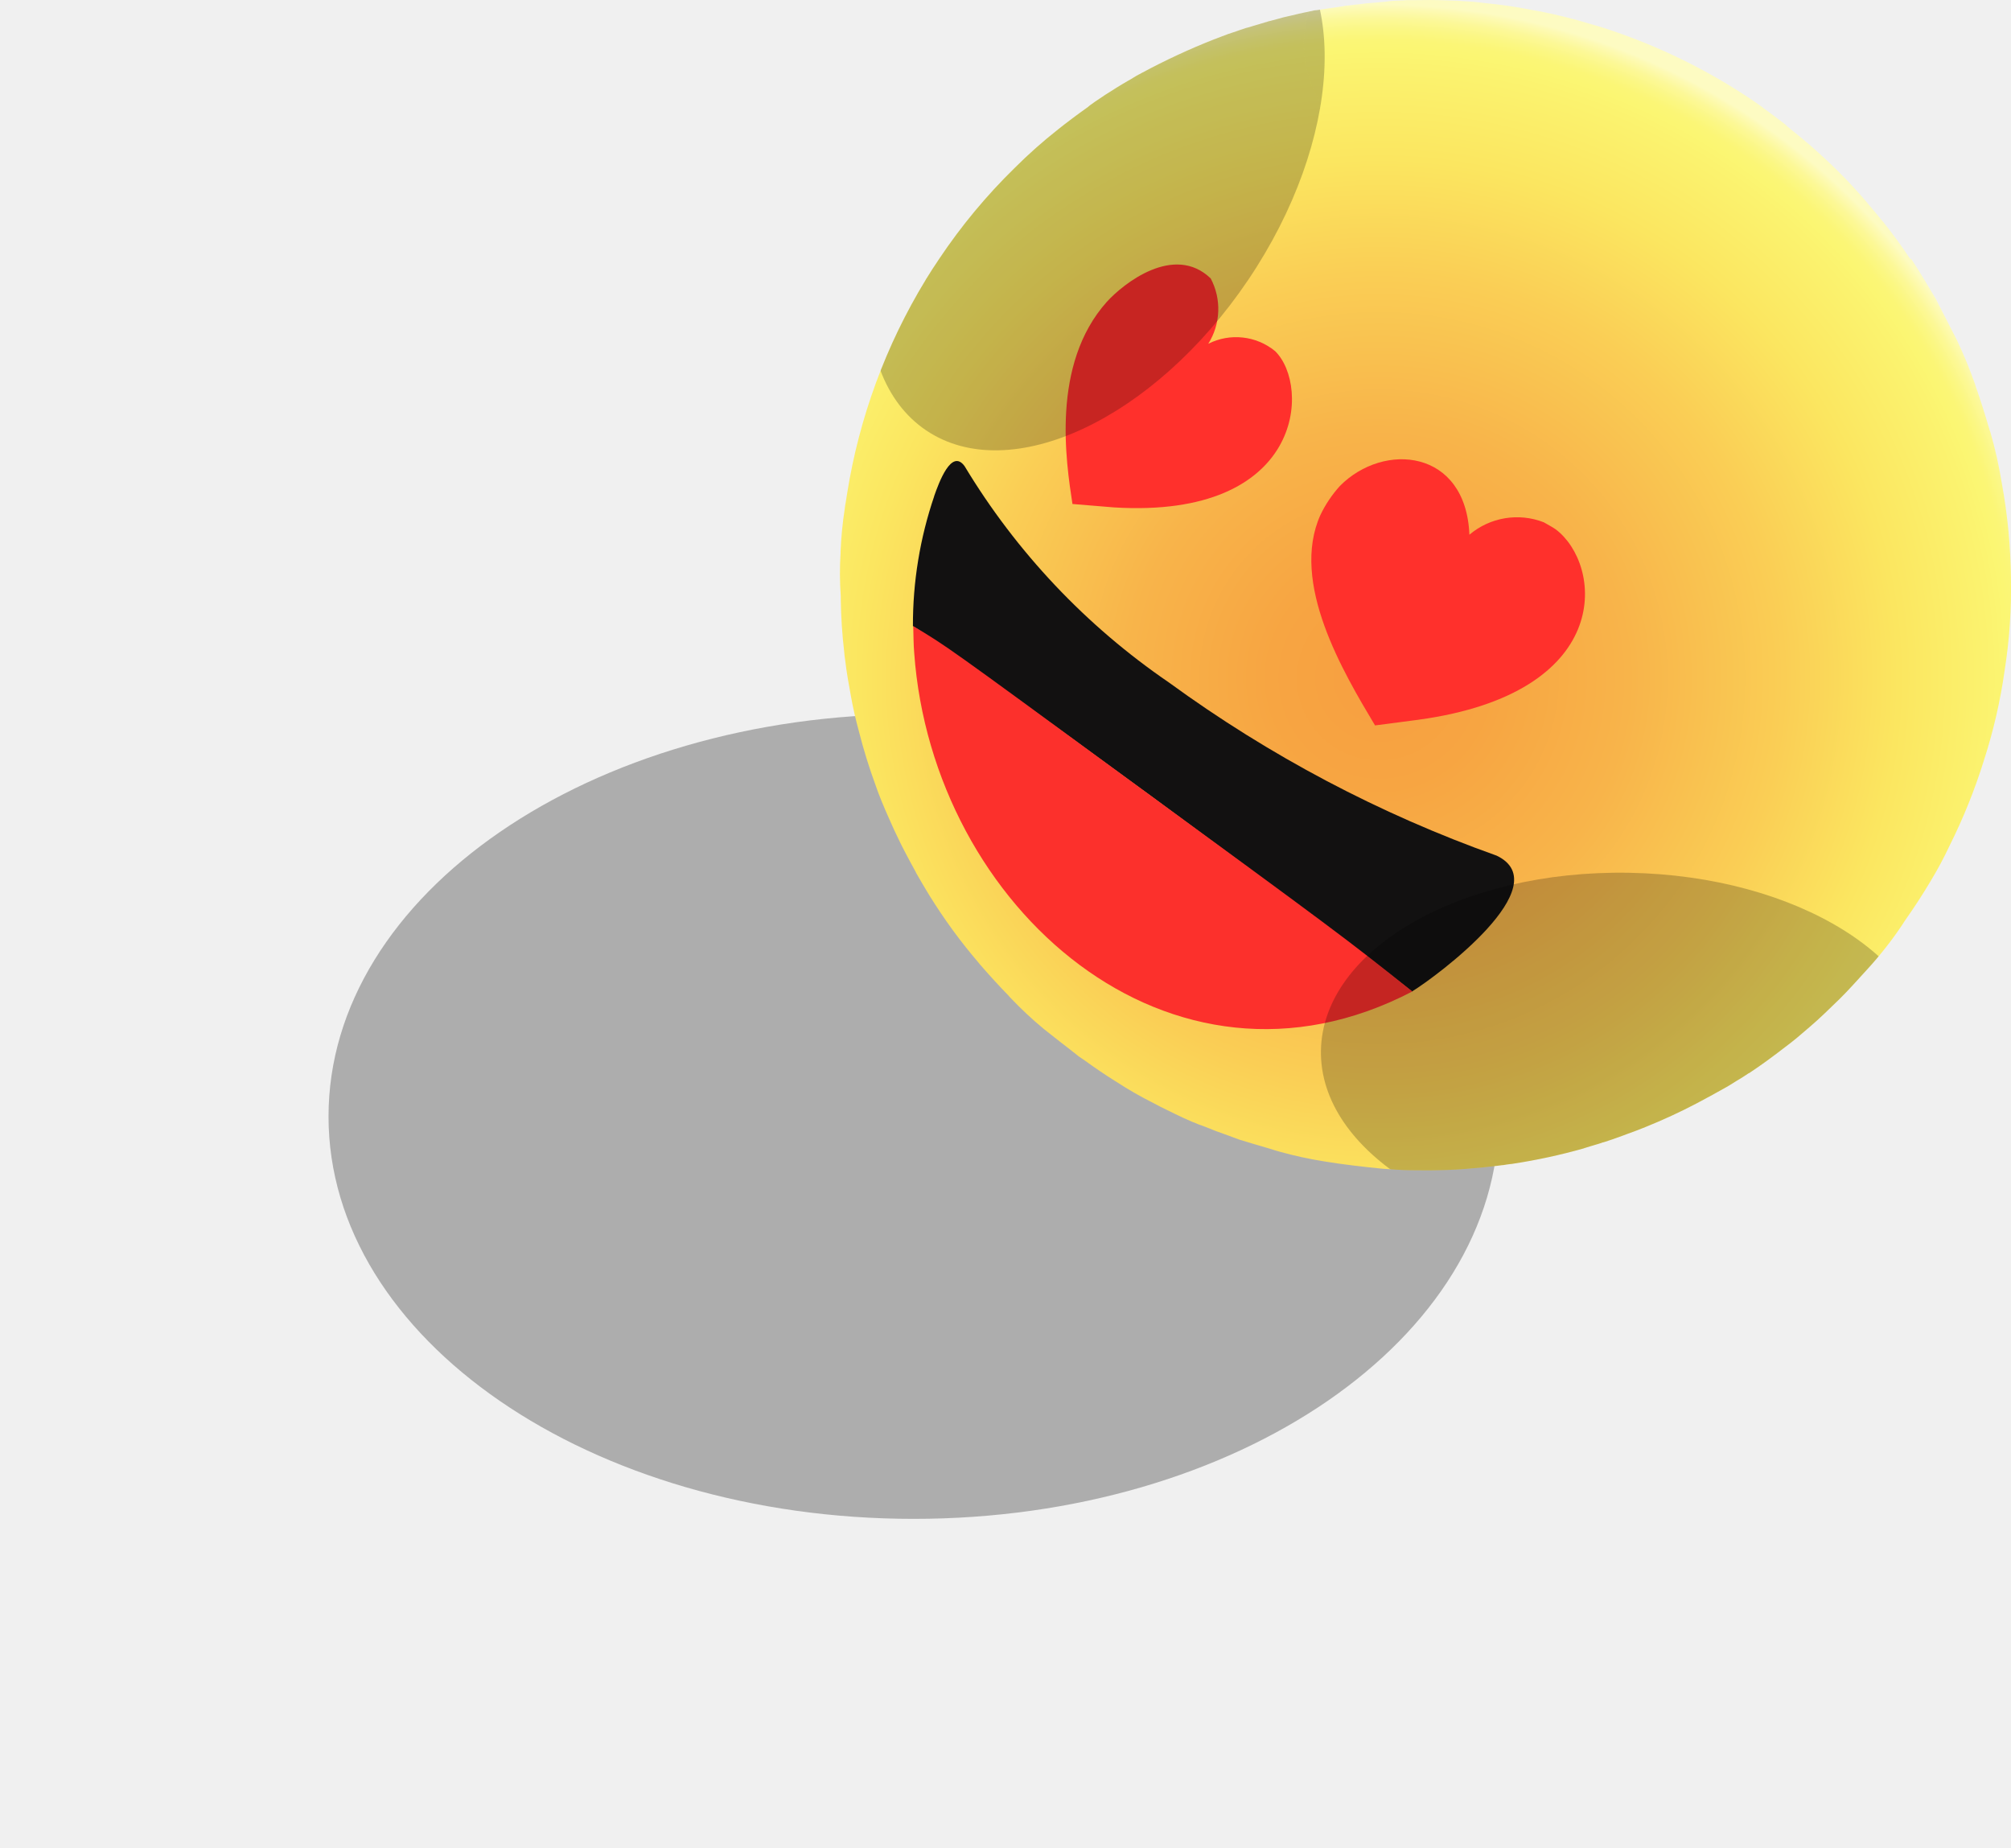
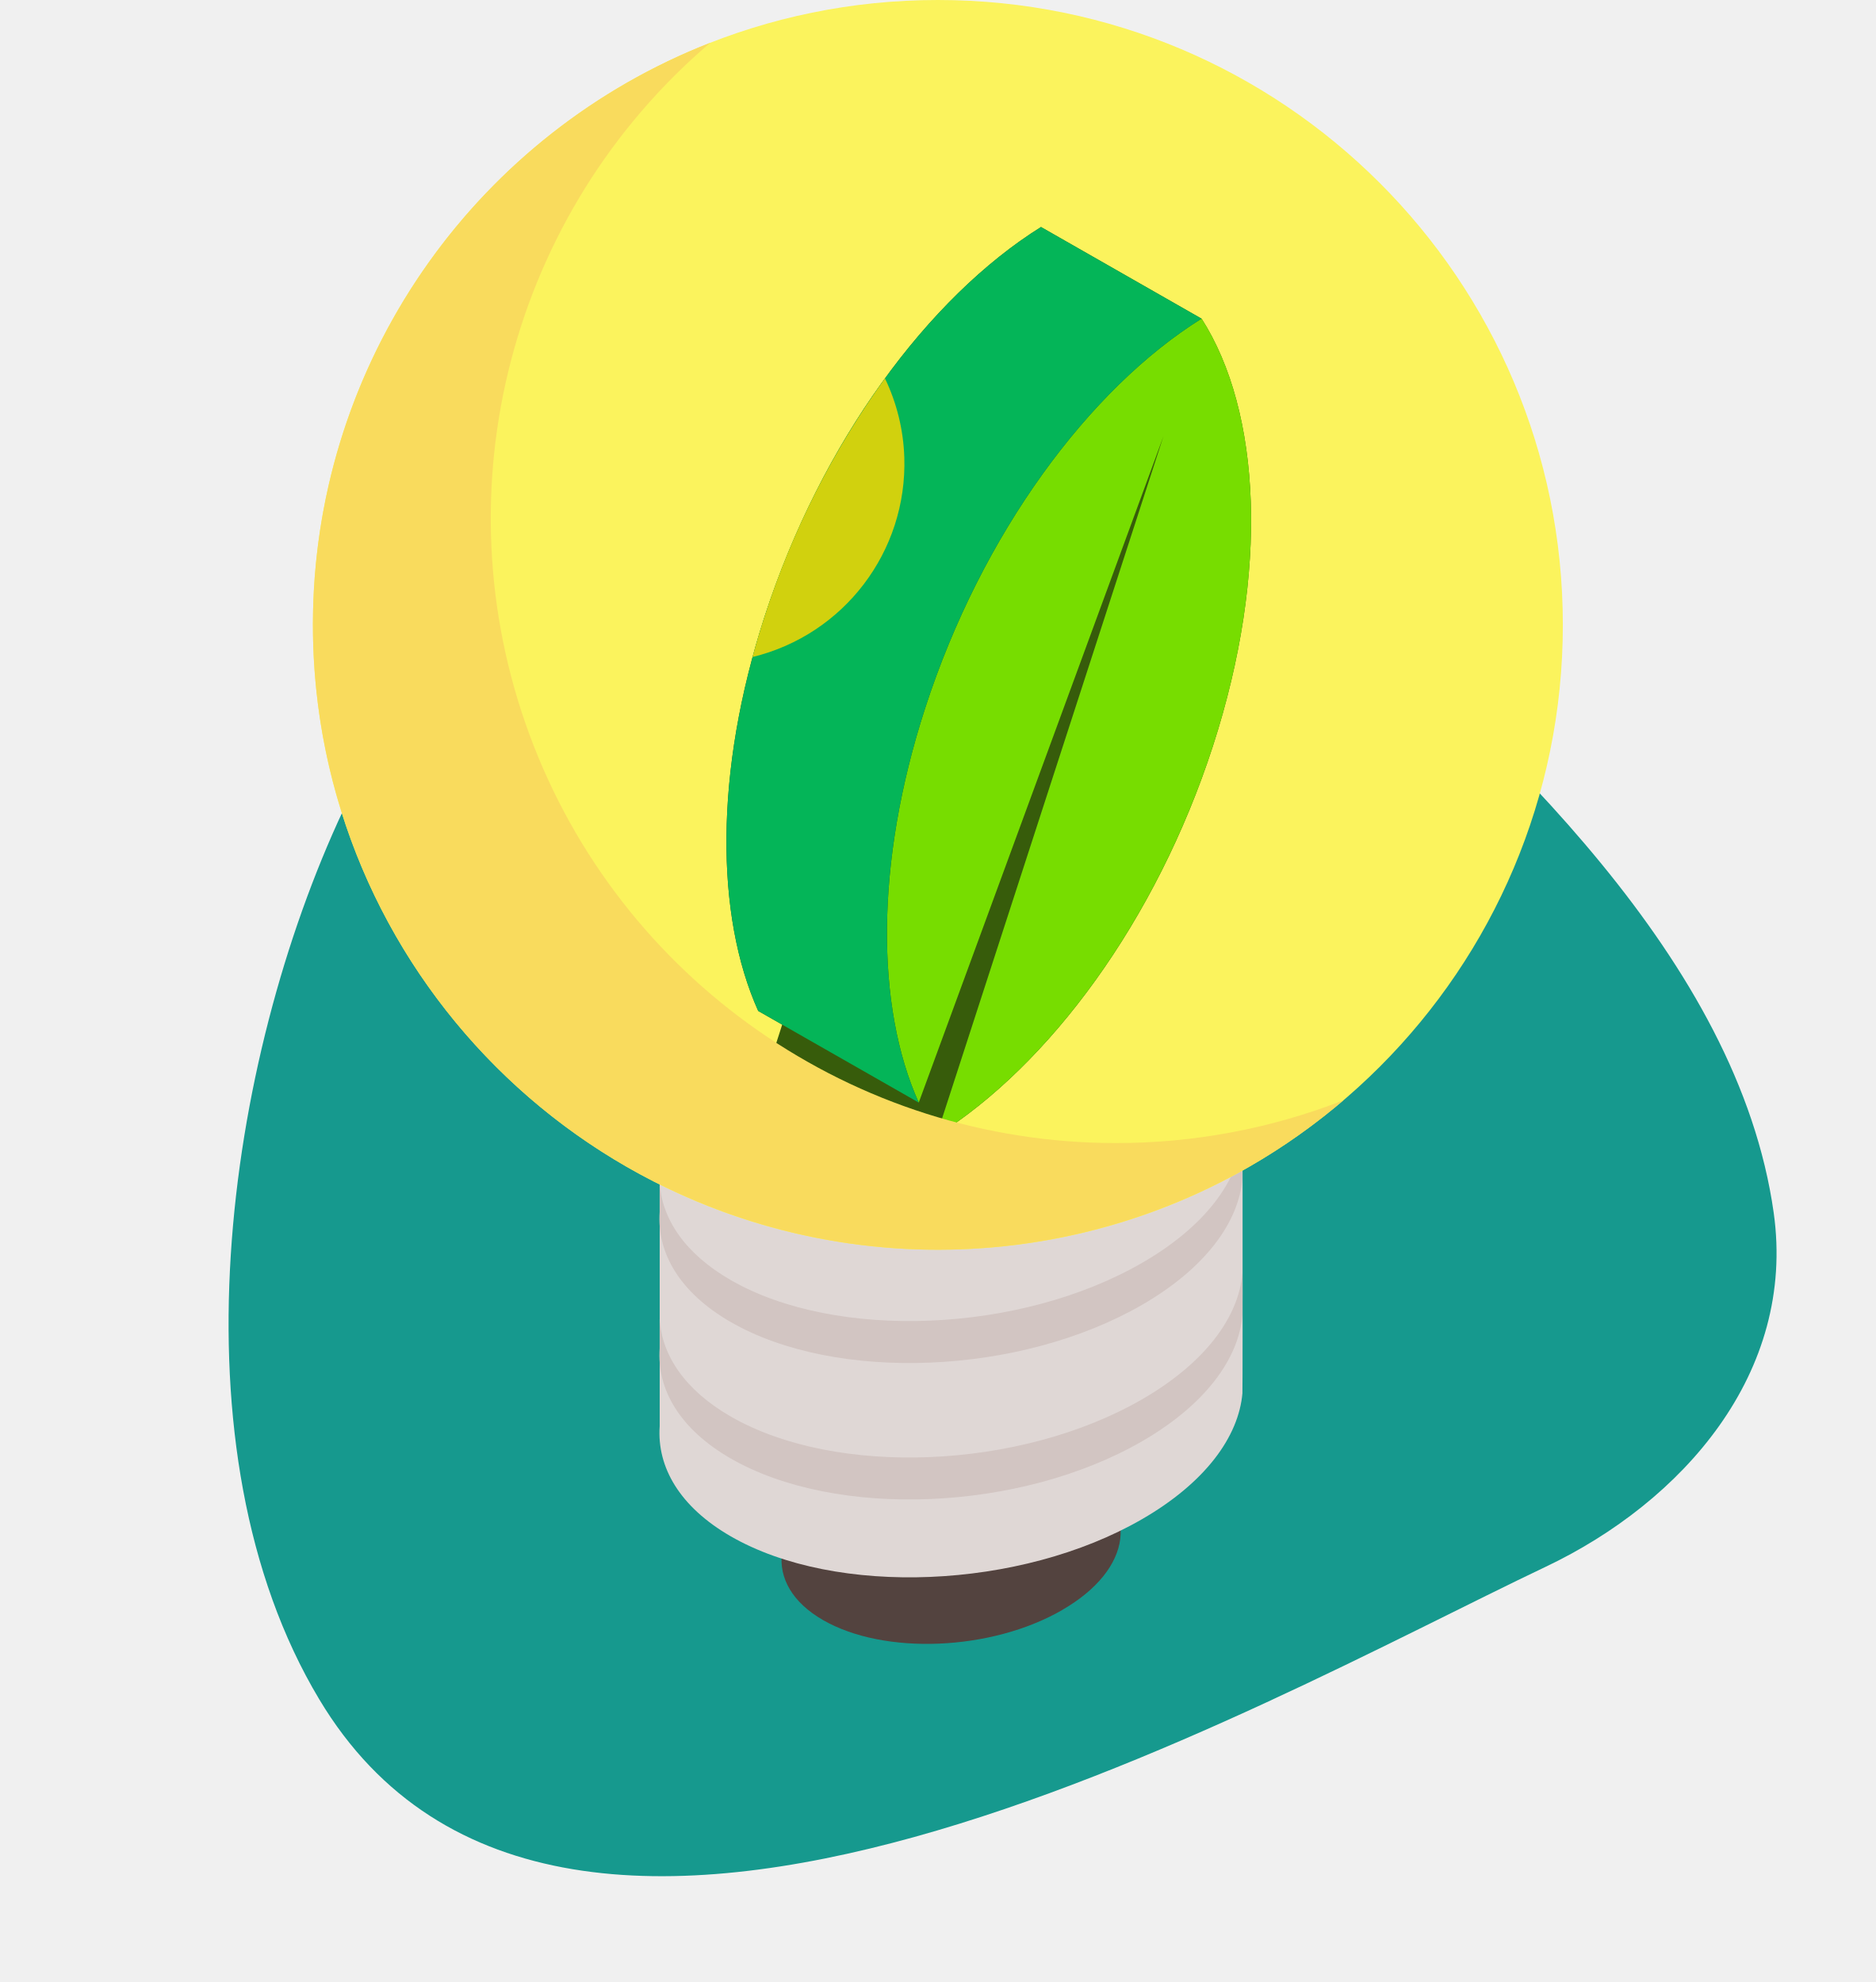
- <svg xmlns="http://www.w3.org/2000/svg" xmlns:xlink="http://www.w3.org/1999/xlink" width="82.478" height="75.758" viewBox="0 0 82.478 75.758">
+ <svg xmlns="http://www.w3.org/2000/svg" width="119.586" height="126.373" viewBox="0 0 119.586 126.373">
  <defs>
-     <radialGradient id="radial-gradient" cx="0.471" cy="0.58" r="0.575" gradientTransform="matrix(-0.999, -0.004, -0.004, 1, 0.933, 0.001)" gradientUnits="objectBoundingBox">
-       <stop offset="0" stop-color="#f79f40" />
-       <stop offset="0.163" stop-color="#f7a542" />
-       <stop offset="0.371" stop-color="#f8b44a" />
-       <stop offset="0.601" stop-color="#face55" />
-       <stop offset="0.771" stop-color="#fbe660" />
-       <stop offset="0.91" stop-color="#fbf36f" />
-       <stop offset="0.932" stop-color="#fbf672" />
-       <stop offset="0.947" stop-color="#fbf676" />
-       <stop offset="0.962" stop-color="#fbf783" />
-       <stop offset="0.978" stop-color="#fcf897" />
-       <stop offset="0.994" stop-color="#fdfab4" />
-       <stop offset="1" stop-color="#fdfbc2" />
-     </radialGradient>
    <clipPath id="clip-path">
-       <path id="Trazado_116496" data-name="Trazado 116496" d="M52.65,29.84v-.06c0-.11-.03-.77-.15-1.75-.01-.09-.02-.17-.03-.26-.02-.12-.04-.25-.06-.38a23.894,23.894,0,0,0-3.15-8.77c0-.01-.01-.01-.01-.02-.17-.29-.35-.57-.54-.85h0a23.353,23.353,0,0,0-3.06-3.74,20.449,20.449,0,0,0-1.77-1.6c-.39-.32-.78-.62-1.19-.91a.265.265,0,0,1-.06-.05l-.05-.04-.21-.15c-.26-.18-.55-.37-.86-.57h0c-.01-.01-.02-.01-.03-.02-.15-.09-.3-.19-.47-.28-.07-.04-.15-.09-.22-.13s-.12-.07-.19-.11a1.092,1.092,0,0,0-.15-.08,25.413,25.413,0,0,0-2.93-1.4c-.26-.11-.47-.18-.58-.23l-.18-.07-.18-.07c-.01,0-.02-.01-.03-.01l-.04-.01-.3-.1-.04-.01c-.01,0-.03-.01-.04-.01l-.2-.07a2.759,2.759,0,0,0-.27-.08l-.23-.07c-.04-.01-.09-.03-.13-.04-.01,0-.03-.01-.04-.01s-.03-.01-.05-.01a.636.636,0,0,1-.07-.02l-.26-.07-.22-.06c-.07-.02-.14-.03-.21-.05h-.01l-.13-.03-.25-.06-.18-.04a2.049,2.049,0,0,0-.24-.05c-.01,0-.03-.01-.04-.01-.06-.01-.12-.03-.18-.04l-.11-.02-.13-.03h-.02l-.04-.01c-.02,0-.05-.01-.07-.01a1.766,1.766,0,0,1-.2-.04.6.6,0,0,0-.12-.02h0a2.068,2.068,0,0,1-.22-.04l-.19-.03c-.03-.01-.07-.01-.11-.02a.985.985,0,0,0-.17-.02,1,1,0,0,0-.16-.02l-.27-.03-.25-.03c-.03,0-.05-.01-.08-.01h-.02a1.641,1.641,0,0,0-.23-.02l-.34-.03c-.08-.01-.16-.01-.23-.02-.09-.01-.17-.01-.26-.02s-.18-.01-.27-.02A.97.97,0,0,1,29.76,7h-.37c-.48-.01-.96-.01-1.45,0-.11,0-.21,0-.31.01s-.22.01-.32.02c-.07,0-.13.01-.19.01-.16.01-.31.02-.46.04-.05,0-.11.01-.16.01-.22.02-.43.04-.64.07-.1.01-.2.02-.3.04h-.01c-.02,0-.04.01-.06.01q-.24.03-.45.06c-.11.02-.23.04-.34.05-.26.04-.47.08-.61.11-.7.14-1.38.3-2.06.5-.41.11-.77.22-1.21.38a24.021,24.021,0,0,0-5.31,2.61h0c-.17.11-.33.22-.49.33a.265.265,0,0,0-.06.05c-.28.2-.56.4-.84.61a.423.423,0,0,1-.07.05l-.02.02-.02.02c-.01.01-.02.02-.03.02s-.02.01-.03.02c-.08.06-.15.12-.23.18-.15.12-.3.24-.44.36-.08.07-.16.13-.24.2-.16.14-.32.27-.46.4l-.02.02-.02.02c-.03.03-.07.06-.1.09-.75.69-1.21,1.19-1.24,1.22-.23.25-.46.51-.69.77-.16.19-.33.38-.5.59-.01.01-.02.03-.04.04l-.03.03c-.34.42-.69.89-1.08,1.46l-.01.01-.01.01c-.01.01-.01.02-.02.02-.18.26-.36.55-.54.86-.16.26-.32.52-.46.75l-.46.88c-.15.29-.29.56-.42.82a16.758,16.758,0,0,0-.76,1.82h0v.01c-.22.6-.42,1.23-.6,1.84l-.01.02a.037.037,0,0,1-.01.03,17.968,17.968,0,0,0-.5,2.13,23.506,23.506,0,0,0-.17,7.66,22.794,22.794,0,0,0,.82,3.68,23.944,23.944,0,0,0,1.38,3.51,15.311,15.311,0,0,0,.75,1.42c.32.56.68,1.11,1.06,1.66.04.07.09.13.13.2a16,16,0,0,0,1.39,1.8c.34.37.78.88,1.14,1.24s.83.82,1.22,1.15h0c.42.37.6.53.99.83q.72.585,1.47,1.08h.01c.16.11.32.22.49.32.19.12.38.24.55.34.09.05.22.13.36.21a.573.573,0,0,1,.07.04c.15.09.33.18.52.29.04.02.09.05.13.07a22.789,22.789,0,0,0,2.12,1c.18.07.42.17.7.28l.24.09.42.15.3.1.11.03c.01,0,.01,0,.02.01l.16.05a2.759,2.759,0,0,0,.27.08l.26.08c.01,0,.02,0,.02.01a22.1,22.1,0,0,0,2.96.66l.09.01c.08.01.17.03.27.04h.03l.23.03.53.06c.24.03.56.05.79.07s.49.03.74.04h.02c.13.01.25.01.37.01.33.01.77,0,1.1.01s.79-.03,1.13-.05c.72-.06,1.68-.17,2.39-.28a18.747,18.747,0,0,0,1.84-.38c.14-.04.28-.08.43-.12.43-.12.87-.25,1.24-.36l.43-.16c.35-.12.69-.25,1.03-.38l.17-.06c.4-.15.89-.38,1.32-.59.19-.09.37-.18.55-.28a15.71,15.71,0,0,0,1.56-.88c.02-.01.03-.02.05-.03.41-.26.82-.52,1.22-.81.09-.06.18-.12.26-.17l.44-.34c.12-.09.23-.18.35-.27l.66-.52a14.289,14.289,0,0,0,1.37-1.26l.03-.03.07-.07c.35-.35.74-.77,1.2-1.29a.138.138,0,0,0,.03-.04h0a20.958,20.958,0,0,0,2.02-2.71c.01-.01.01-.02.02-.03.19-.3.38-.61.57-.95v-.01h0c.08-.14.16-.29.24-.44.11-.2.22-.41.31-.59l.09-.18c.16-.32.31-.65.47-.99.21-.47.41-.94.56-1.36h0c.26-.7.5-1.44.71-2.23.13-.48.25-.96.33-1.41.1-.48.18-.98.25-1.5.02-.12.03-.23.05-.34.08-.69.14-1.41.16-2.14v-.13C52.68,31.04,52.68,30.45,52.65,29.84Z" transform="translate(-4.654 -6.992)" />
+       <rect id="Rectángulo_404931" data-name="Rectángulo 404931" width="99.199" height="91.827" fill="#16998e" />
    </clipPath>
-     <linearGradient id="linear-gradient" x1="-0.166" y1="-323.933" x2="-1.166" y2="-323.933" gradientUnits="objectBoundingBox">
-       <stop offset="0" stop-color="#19b79c" />
-       <stop offset="0.405" stop-color="#1dbb9e" />
-       <stop offset="0.825" stop-color="#2ac8a3" />
-       <stop offset="0.997" stop-color="#31cfa6" />
-     </linearGradient>
-     <linearGradient id="linear-gradient-2" x1="-2.106" y1="-363.238" x2="-3.08" y2="-363.238" xlink:href="#linear-gradient" />
    <clipPath id="clip-path-2">
-       <path id="Trazado_116504" data-name="Trazado 116504" d="M4.652,29.65v-.06a15.757,15.757,0,0,1,.17-1.74,2.335,2.335,0,0,1,.04-.26c.02-.12.04-.25.06-.38a24.088,24.088,0,0,1,3.22-8.75c0-.01.01-.01.01-.02.18-.29.36-.57.55-.85h0a23.39,23.39,0,0,1,3.09-3.72,20.134,20.134,0,0,1,1.78-1.58q.585-.465,1.2-.9a.265.265,0,0,0,.06-.05l.05-.04.21-.15c.26-.18.55-.37.86-.56h0c.01-.01.02-.01.03-.02.15-.09.31-.19.47-.28a2.53,2.53,0,0,0,.22-.13c.06-.04.12-.07.19-.11.05-.03.1-.05.15-.08a27.308,27.308,0,0,1,2.95-1.37c.26-.1.47-.18.58-.22l.18-.06.18-.06c.01,0,.02-.01.03-.01l.05-.02.3-.1.04-.01c.01,0,.03-.01.04-.01l.2-.06c.08-.02.19-.06.27-.08l.23-.07a.647.647,0,0,0,.13-.04c.01,0,.03-.01.04-.01s.03-.01.05-.01a.637.637,0,0,0,.07-.02l.26-.07.22-.06c.07-.02.14-.03.21-.05h.01l.13-.03c.08-.02.18-.04.25-.06l.18-.04c.08-.02.16-.03.24-.05.01,0,.03-.01.04-.01a1.163,1.163,0,0,0,.18-.04l.11-.01.13-.02h.02l.04-.01c.02,0,.05-.01.07-.01l.2-.03c.04-.01.09-.01.13-.02h0l.22-.03.19-.03a.516.516,0,0,0,.11-.02.985.985,0,0,1,.17-.02c.06-.01.11-.01.16-.02l.27-.03.25-.03c.03,0,.05-.01.08-.01h.02c.07-.01.15-.01.23-.02l.34-.03c.08-.01.16-.01.23-.02a1.569,1.569,0,0,1,.24-.03,2.437,2.437,0,0,1,.27-.01.86.86,0,0,1,.16-.01l.15-.01h.24c.49-.01.97-.01,1.45.01.11,0,.21.01.31.01s.22.01.32.02c.07,0,.13.01.19.01.16.01.31.02.46.04.05.01.11.01.16.02.22.02.43.05.64.07.1.01.2.03.3.04h.01c.02,0,.04.01.06.01.16.02.31.05.45.07l.34.06c.26.05.47.09.6.11.69.14,1.38.31,2.06.52.41.11.76.23,1.21.39a24.178,24.178,0,0,1,5.28,2.65h0c.16.11.33.22.49.34a.265.265,0,0,1,.06.05c.28.2.56.41.83.62a.424.424,0,0,0,.07.05l.02.02.02.02.03.03c.01.01.02.01.02.02.08.06.15.12.22.18.15.12.3.24.44.36.08.07.16.14.24.2.16.14.31.28.46.41l.02.02.02.02c.03.03.07.06.1.09.75.69,1.2,1.2,1.23,1.23.23.25.46.51.68.78.16.19.32.38.49.59.01.01.02.03.04.04l.02.03c.33.42.69.89,1.07,1.47l.04.01.01.01c.01.01.01.02.02.02.17.26.36.56.54.86.16.26.31.53.45.75l.45.88c.15.29.29.56.42.82a18.431,18.431,0,0,1,.75,1.83h0v.01c.21.6.41,1.23.59,1.85l.01.02a.037.037,0,0,0,.01.03,17.59,17.59,0,0,1,.48,2.14,22.71,22.71,0,0,1,.37,3.87,21.465,21.465,0,0,1-.26,3.8,21.96,21.96,0,0,1-.85,3.68,23.286,23.286,0,0,1-1.41,3.5,15.244,15.244,0,0,1-.76,1.42c-.33.56-.69,1.11-1.07,1.65-.04.07-.09.13-.13.2a15.2,15.2,0,0,1-1.41,1.79c-.34.37-.79.88-1.15,1.23s-.84.82-1.22,1.14h0c-.43.37-.6.52-1,.82-.49.38-.98.74-1.48,1.07H41.9c-.16.11-.32.21-.49.31-.19.12-.38.24-.55.33-.09.05-.22.12-.36.2a.574.574,0,0,0-.07.04c-.15.08-.33.18-.52.28-.04.02-.09.05-.13.07a23.108,23.108,0,0,1-2.12.98c-.18.07-.42.17-.71.27l-.24.09-.42.15-.3.1-.11.03c-.01,0-.01,0-.02.01l-.16.05c-.08.02-.19.06-.27.08l-.26.08c-.01,0-.02,0-.02.01a23.962,23.962,0,0,1-2.96.64l-.09.01c-.08.01-.17.02-.27.04H31.8l-.23.03-.53.06c-.24.02-.56.05-.79.07s-.49.03-.74.04h-.02c-.13,0-.25.01-.37.01-.33.01-.77,0-1.1,0s-.79-.04-1.13-.06c-.72-.07-1.68-.18-2.39-.3a16.281,16.281,0,0,1-1.84-.4c-.14-.04-.28-.08-.43-.13-.43-.12-.87-.26-1.24-.37l-.43-.16c-.35-.12-.69-.25-1.03-.39l-.17-.06c-.4-.15-.88-.38-1.32-.6-.19-.09-.37-.18-.55-.28a15.612,15.612,0,0,1-1.55-.89.219.219,0,0,0-.05-.03c-.41-.26-.81-.53-1.21-.82-.09-.06-.17-.12-.25-.17L14,49.97c-.12-.09-.23-.18-.35-.27l-.66-.52a15.233,15.233,0,0,1-1.36-1.27l-.03-.03-.06-.07c-.34-.35-.74-.78-1.19-1.3a.138.138,0,0,1-.03-.04h0a21.889,21.889,0,0,1-2-2.73c-.01-.01-.01-.02-.02-.03-.18-.3-.37-.61-.56-.95v-.01h0c-.08-.14-.16-.29-.24-.44-.11-.21-.22-.41-.31-.59l-.09-.18c-.16-.32-.31-.65-.46-.99-.21-.47-.41-.95-.55-1.36h0a22.441,22.441,0,0,1-.69-2.23c-.13-.48-.24-.96-.32-1.41-.09-.49-.18-.98-.24-1.5-.02-.12-.03-.23-.04-.34a21.166,21.166,0,0,1-.14-2.14v-.13A13.347,13.347,0,0,1,4.652,29.65Z" transform="translate(-4.627 -6.983)" fill="url(#radial-gradient)" />
+       <rect id="Rectángulo_404926" data-name="Rectángulo 404926" width="79.684" height="104.815" fill="none" />
    </clipPath>
  </defs>
-   <g id="Grupo_157926" data-name="Grupo 157926" transform="translate(13.474)">
-     <ellipse id="Elipse_4737" data-name="Elipse 4737" cx="24" cy="16.5" rx="24" ry="16.5" transform="translate(0 29.284)" fill="#0b0b0b" opacity="0.292" style="mix-blend-mode: multiply;isolation: isolate" />
-     <path id="Trazado_116493" data-name="Trazado 116493" d="M4.652,29.65v-.06a15.757,15.757,0,0,1,.17-1.74,2.335,2.335,0,0,1,.04-.26c.02-.12.04-.25.06-.38a24.088,24.088,0,0,1,3.22-8.75c0-.01.01-.01.01-.02.18-.29.36-.57.55-.85h0a23.39,23.39,0,0,1,3.09-3.72,20.134,20.134,0,0,1,1.78-1.58q.585-.465,1.2-.9a.265.265,0,0,0,.06-.05l.05-.04.21-.15c.26-.18.55-.37.86-.56h0c.01-.01.02-.01.03-.02.15-.09.31-.19.47-.28a2.53,2.53,0,0,0,.22-.13c.06-.04.12-.07.19-.11.05-.03.1-.05.15-.08a27.308,27.308,0,0,1,2.95-1.37c.26-.1.47-.18.58-.22l.18-.06.18-.06c.01,0,.02-.01.03-.01l.05-.02.3-.1.04-.01c.01,0,.03-.01.04-.01l.2-.06c.08-.02.19-.06.27-.08l.23-.07a.647.647,0,0,0,.13-.04c.01,0,.03-.01.04-.01s.03-.01.05-.01a.637.637,0,0,0,.07-.02l.26-.07.22-.06c.07-.02.14-.03.21-.05h.01l.13-.03c.08-.02.18-.04.25-.06l.18-.04c.08-.02.16-.03.24-.05.01,0,.03-.01.04-.01a1.163,1.163,0,0,0,.18-.04l.11-.01.13-.02h.02l.04-.01c.02,0,.05-.01.07-.01l.2-.03c.04-.01.09-.01.13-.02h0l.22-.03.19-.03a.516.516,0,0,0,.11-.02.985.985,0,0,1,.17-.02c.06-.01.11-.01.16-.02l.27-.03.25-.03c.03,0,.05-.01.08-.01h.02c.07-.01.15-.01.23-.02l.34-.03c.08-.01.16-.01.23-.02a1.569,1.569,0,0,1,.24-.03,2.437,2.437,0,0,1,.27-.01.86.86,0,0,1,.16-.01l.15-.01h.24c.49-.01.97-.01,1.45.01.11,0,.21.01.31.01s.22.01.32.02c.07,0,.13.01.19.01.16.01.31.02.46.04.05.01.11.01.16.02.22.02.43.05.64.07.1.01.2.03.3.04h.01c.02,0,.04.01.06.01.16.02.31.05.45.07l.34.06c.26.05.47.09.6.11.69.14,1.38.31,2.06.52.41.11.76.23,1.21.39a24.178,24.178,0,0,1,5.28,2.65h0c.16.11.33.22.49.34a.265.265,0,0,1,.06.05c.28.2.56.41.83.62a.424.424,0,0,0,.07.05l.02.02.02.02.03.03c.01.01.02.01.02.02.08.06.15.12.22.18.15.12.3.24.44.36.08.07.16.14.24.2.16.14.31.28.46.41l.02.02.02.02c.03.03.07.06.1.09.75.69,1.2,1.2,1.23,1.23.23.25.46.51.68.78.16.19.32.38.49.59.01.01.02.03.04.04l.02.03c.33.42.69.89,1.07,1.47l.04.01.01.01c.01.01.01.02.02.02.17.26.36.56.54.86.16.26.31.53.45.75l.45.88c.15.29.29.56.42.82a18.431,18.431,0,0,1,.75,1.83h0v.01c.21.6.41,1.23.59,1.85l.01.02a.037.037,0,0,0,.01.03,17.59,17.59,0,0,1,.48,2.14,22.71,22.71,0,0,1,.37,3.87,21.465,21.465,0,0,1-.26,3.8,21.96,21.96,0,0,1-.85,3.68,23.286,23.286,0,0,1-1.41,3.5,15.244,15.244,0,0,1-.76,1.42c-.33.56-.69,1.11-1.07,1.65-.04.07-.09.13-.13.2a15.2,15.2,0,0,1-1.41,1.79c-.34.37-.79.88-1.15,1.23s-.84.82-1.22,1.14h0c-.43.37-.6.52-1,.82-.49.38-.98.74-1.48,1.07H41.9c-.16.11-.32.21-.49.31-.19.12-.38.24-.55.33-.09.05-.22.12-.36.2a.574.574,0,0,0-.07.04c-.15.08-.33.18-.52.28-.04.02-.09.05-.13.07a23.108,23.108,0,0,1-2.12.98c-.18.07-.42.17-.71.27l-.24.09-.42.15-.3.1-.11.03c-.01,0-.01,0-.02.01l-.16.05c-.08.02-.19.06-.27.08l-.26.08c-.01,0-.02,0-.02.01a23.962,23.962,0,0,1-2.96.64l-.09.01c-.08.01-.17.02-.27.04H31.8l-.23.03-.53.06c-.24.02-.56.05-.79.07s-.49.03-.74.04h-.02c-.13,0-.25.01-.37.01-.33.01-.77,0-1.1,0s-.79-.04-1.13-.06c-.72-.07-1.68-.18-2.39-.3a16.281,16.281,0,0,1-1.84-.4c-.14-.04-.28-.08-.43-.13-.43-.12-.87-.26-1.24-.37l-.43-.16c-.35-.12-.69-.25-1.03-.39l-.17-.06c-.4-.15-.88-.38-1.32-.6-.19-.09-.37-.18-.55-.28a15.612,15.612,0,0,1-1.55-.89.219.219,0,0,0-.05-.03c-.41-.26-.81-.53-1.21-.82-.09-.06-.17-.12-.25-.17L14,49.97c-.12-.09-.23-.18-.35-.27l-.66-.52a15.233,15.233,0,0,1-1.36-1.27l-.03-.03-.06-.07c-.34-.35-.74-.78-1.19-1.3a.138.138,0,0,1-.03-.04h0a21.889,21.889,0,0,1-2-2.73c-.01-.01-.01-.02-.02-.03-.18-.3-.37-.61-.56-.95v-.01h0c-.08-.14-.16-.29-.24-.44-.11-.21-.22-.41-.31-.59l-.09-.18c-.16-.32-.31-.65-.46-.99-.21-.47-.41-.95-.55-1.36h0a22.441,22.441,0,0,1-.69-2.23c-.13-.48-.24-.96-.32-1.41-.09-.49-.18-.98-.24-1.5-.02-.12-.03-.23-.04-.34a21.166,21.166,0,0,1-.14-2.14v-.13A13.347,13.347,0,0,1,4.652,29.65Z" transform="translate(16.349 -6.983)" fill="url(#radial-gradient)" />
-     <g id="Grupo_86225" data-name="Grupo 86225" transform="translate(20.955 0.009)" clip-path="url(#clip-path)">
-       <path id="Trazado_116494" data-name="Trazado 116494" d="M50.67,21.64a4.37,4.37,0,0,1,.18-.46C50.8,21.33,50.74,21.48,50.67,21.64Z" transform="translate(-48.844 -6.992)" fill="url(#linear-gradient)" />
-       <path id="Trazado_116495" data-name="Trazado 116495" d="M4.7,34.92c.03-.14.05-.28.08-.41C4.75,34.65,4.73,34.79,4.7,34.92Z" transform="translate(43.196 -6.992)" fill="url(#linear-gradient-2)" />
-     </g>
-     <path id="Trazado_116497" data-name="Trazado 116497" d="M25.873,27.33A16.375,16.375,0,0,0,25,32.66c2.26,1.39,16.97,12.2,20.47,14.98,1.03-.63,6.02-4.35,3.47-5.57a52.925,52.925,0,0,1-13.44-7.1,28.664,28.664,0,0,1-8.38-8.87c-.54-.75-1.06.69-1.25,1.23" transform="translate(-1.032 -6.983)" fill="#121111" />
-     <path id="Trazado_116499" data-name="Trazado 116499" d="M29.22,33.76c.75,10.43,10.52,19.05,20.43,13.88-2.65-2.12-3.33-2.62-11.66-8.71-7.45-5.46-7.45-5.46-8.81-6.27.01.33.01.77.04,1.1" transform="translate(-5.199 -6.983)" fill="#fc302c" />
-     <g id="Grupo_86231" data-name="Grupo 86231" transform="translate(40.307 18.833)">
-       <path id="Trazado_116501" data-name="Trazado 116501" d="M22.473,28.1c-1.25,2.78.93,6.44,2.24,8.63.65-.09,1.52-.19,2.17-.29,7.67-1.22,7.14-6.32,5.24-7.75-.14-.1-.34-.2-.49-.29a3.024,3.024,0,0,0-3.05.51c-.14-3.51-3.51-3.82-5.31-2a4.969,4.969,0,0,0-.8,1.19" transform="translate(-22.099 -25.816)" fill="#ff302c" />
-     </g>
-     <g id="Grupo_86232" data-name="Grupo 86232" transform="translate(30.232 10.846)">
-       <path id="Trazado_116503" data-name="Trazado 116503" d="M35.806,19.36c-2.3,2.57-1.67,6.58-1.41,8.29.51.04,1.19.1,1.7.14,7.78.48,8.08-4.98,6.61-6.41a2.529,2.529,0,0,0-2.74-.3,2.679,2.679,0,0,0,.1-2.68c-1.5-1.44-3.58.21-4.26.96" transform="translate(-34.117 -17.829)" fill="#ff302c" />
-     </g>
-     <g id="Enmascarar_grupo_59" data-name="Enmascarar grupo 59" transform="translate(20.976 0)" clip-path="url(#clip-path-2)">
-       <g id="Grupo_86233" data-name="Grupo 86233" transform="translate(-2.683 -7.272)" opacity="0.561" style="mix-blend-mode: multiply;isolation: isolate">
-         <g id="Grupo_86230" data-name="Grupo 86230" transform="translate(0)">
-           <ellipse id="Elipse_4734" data-name="Elipse 4734" cx="12.5" cy="7.5" rx="12.5" ry="7.5" transform="translate(21.707 1.557)" fill="#fff" opacity="0.743" />
-           <ellipse id="Elipse_4735" data-name="Elipse 4735" cx="12.5" cy="7.5" rx="12.5" ry="7.5" transform="translate(26.415 8.388) rotate(124)" opacity="0.387" />
-           <ellipse id="Elipse_4736" data-name="Elipse 4736" cx="12.5" cy="7.5" rx="12.5" ry="7.5" transform="matrix(-1, -0.017, 0.017, -1, 47.282, 58.274)" opacity="0.387" />
+   <g id="Grupo_1110696" data-name="Grupo 1110696" transform="translate(13611.451 11923)">
+     <g id="Grupo_1105517" data-name="Grupo 1105517">
+       <g id="Grupo_1105516" data-name="Grupo 1105516" transform="matrix(-0.966, 0.259, -0.259, -0.966, -13491.865, -11822.302)">
+         <g id="Grupo_1105513" data-name="Grupo 1105513" transform="translate(0 0)" clip-path="url(#clip-path)">
+           <path id="Trazado_883823" data-name="Trazado 883823" d="M32.582,86.8c-5.947-4.136-10.82-10.277-14.788-16.307C9.291,57.56-1.752,40.439.234,24.256,1.492,14.018,10.628,7.964,20.116,6.222,40.3,2.515,89.558-10.677,97.816,18.3,102.922,36.2,93.08,59.111,81.643,72.68c-7.949,9.433-19.605,18.23-32.328,19.091A25.732,25.732,0,0,1,32.582,86.8" transform="translate(0 0)" fill="#16998e" />
+         </g>
+       </g>
+       <g id="Grupo_1105507" data-name="Grupo 1105507" transform="translate(-13591.5 -11923)">
+         <g id="Grupo_1105506" data-name="Grupo 1105506" clip-path="url(#clip-path-2)">
+           <path id="Trazado_883791" data-name="Trazado 883791" d="M47.761,102.659c-4.513,2.606-11.341,2.889-15.25.633s-3.418-6.2,1.095-8.805,11.341-2.889,15.25-.632,3.419,6.2-1.095,8.8" fill="#53433f" />
+           <path id="Trazado_883792" data-name="Trazado 883792" d="M59.256,88.807c.028-.342,0-26.081,0-26.081l-37.15,2.58V90.93c-.188,2.625,1.292,5.156,4.519,7.02,6.725,3.882,18.47,3.4,26.234-1.088,4-2.311,6.163-5.234,6.4-8.055" fill="#dfd7d5" />
+           <path id="Trazado_883793" data-name="Trazado 883793" d="M59.256,81.167c-.234,2.821-2.393,5.744-6.4,8.056-7.764,4.483-19.51,4.97-26.234,1.087-2.891-1.668-4.375-3.874-4.519-6.2v1.856c-.188,2.625,1.291,5.157,4.519,7.02,6.724,3.882,18.47,3.395,26.234-1.088,4-2.311,6.163-5.234,6.4-8.055.01-.128.009-2.774,0-2.673" fill="#d2c5c2" />
+           <path id="Trazado_883794" data-name="Trazado 883794" d="M59.256,72.467c-.234,2.822-2.393,5.745-6.4,8.056-7.764,4.483-19.51,4.97-26.234,1.087-2.891-1.668-4.375-3.874-4.519-6.2v1.856c-.188,2.625,1.291,5.157,4.519,7.02,6.724,3.882,18.47,3.4,26.234-1.088,4-2.311,6.163-5.234,6.4-8.055.01-.127.009-2.774,0-2.673" fill="#d2c5c2" />
+           <path id="Trazado_883795" data-name="Trazado 883795" d="M79.684,39.842A39.842,39.842,0,1,1,39.843,0,39.841,39.841,0,0,1,79.684,39.842" fill="#fbf35d" />
+           <path id="Trazado_883796" data-name="Trazado 883796" d="M56.65,20.318,46.415,14.475c-7.168,4.477-14.008,13.7-17.62,24.836-3.215,9.908-3.136,19.07-.41,25.147l1.56.89.034.02-.064-.036-.4,1.244,10.235,5.843c7.168-4.477,14.009-13.7,17.621-24.836s3.074-21.337-.717-27.265" fill="#375c0b" />
+           <path id="Trazado_883797" data-name="Trazado 883797" d="M56.65,20.318c-7.167,4.477-14.008,13.7-17.621,24.836-3.215,9.908-3.135,19.071-.408,25.148l15.6-42.486-14.471,44.6c7.167-4.477,14.008-13.7,17.621-24.837s3.074-21.336-.717-27.264" fill="#7d0" />
+           <path id="Trazado_883798" data-name="Trazado 883798" d="M39.029,45.154C42.641,34.021,49.482,24.8,56.65,20.319h0L46.415,14.475c-7.168,4.477-14.008,13.7-17.62,24.836-3.215,9.908-3.137,19.07-.41,25.147l1.56.89.759.434L38.62,70.3c-2.727-6.076-2.806-15.239.409-25.147" fill="#04b558" />
+           <path id="Trazado_883799" data-name="Trazado 883799" d="M51.18,72.882A39.841,39.841,0,0,1,25.323,2.73,39.846,39.846,0,1,0,65.7,70.153,39.743,39.743,0,0,1,51.18,72.882" fill="#f9db5d" />
+           <path id="Trazado_883800" data-name="Trazado 883800" d="M37.7,29.155a12.546,12.546,0,0,0-1.233-5.028,54.57,54.57,0,0,0-7.675,15.185q-.422,1.3-.766,2.579A12.684,12.684,0,0,0,37.7,29.155" fill="#d1d10e" />
        </g>
      </g>
    </g>
  </g>
</svg>
